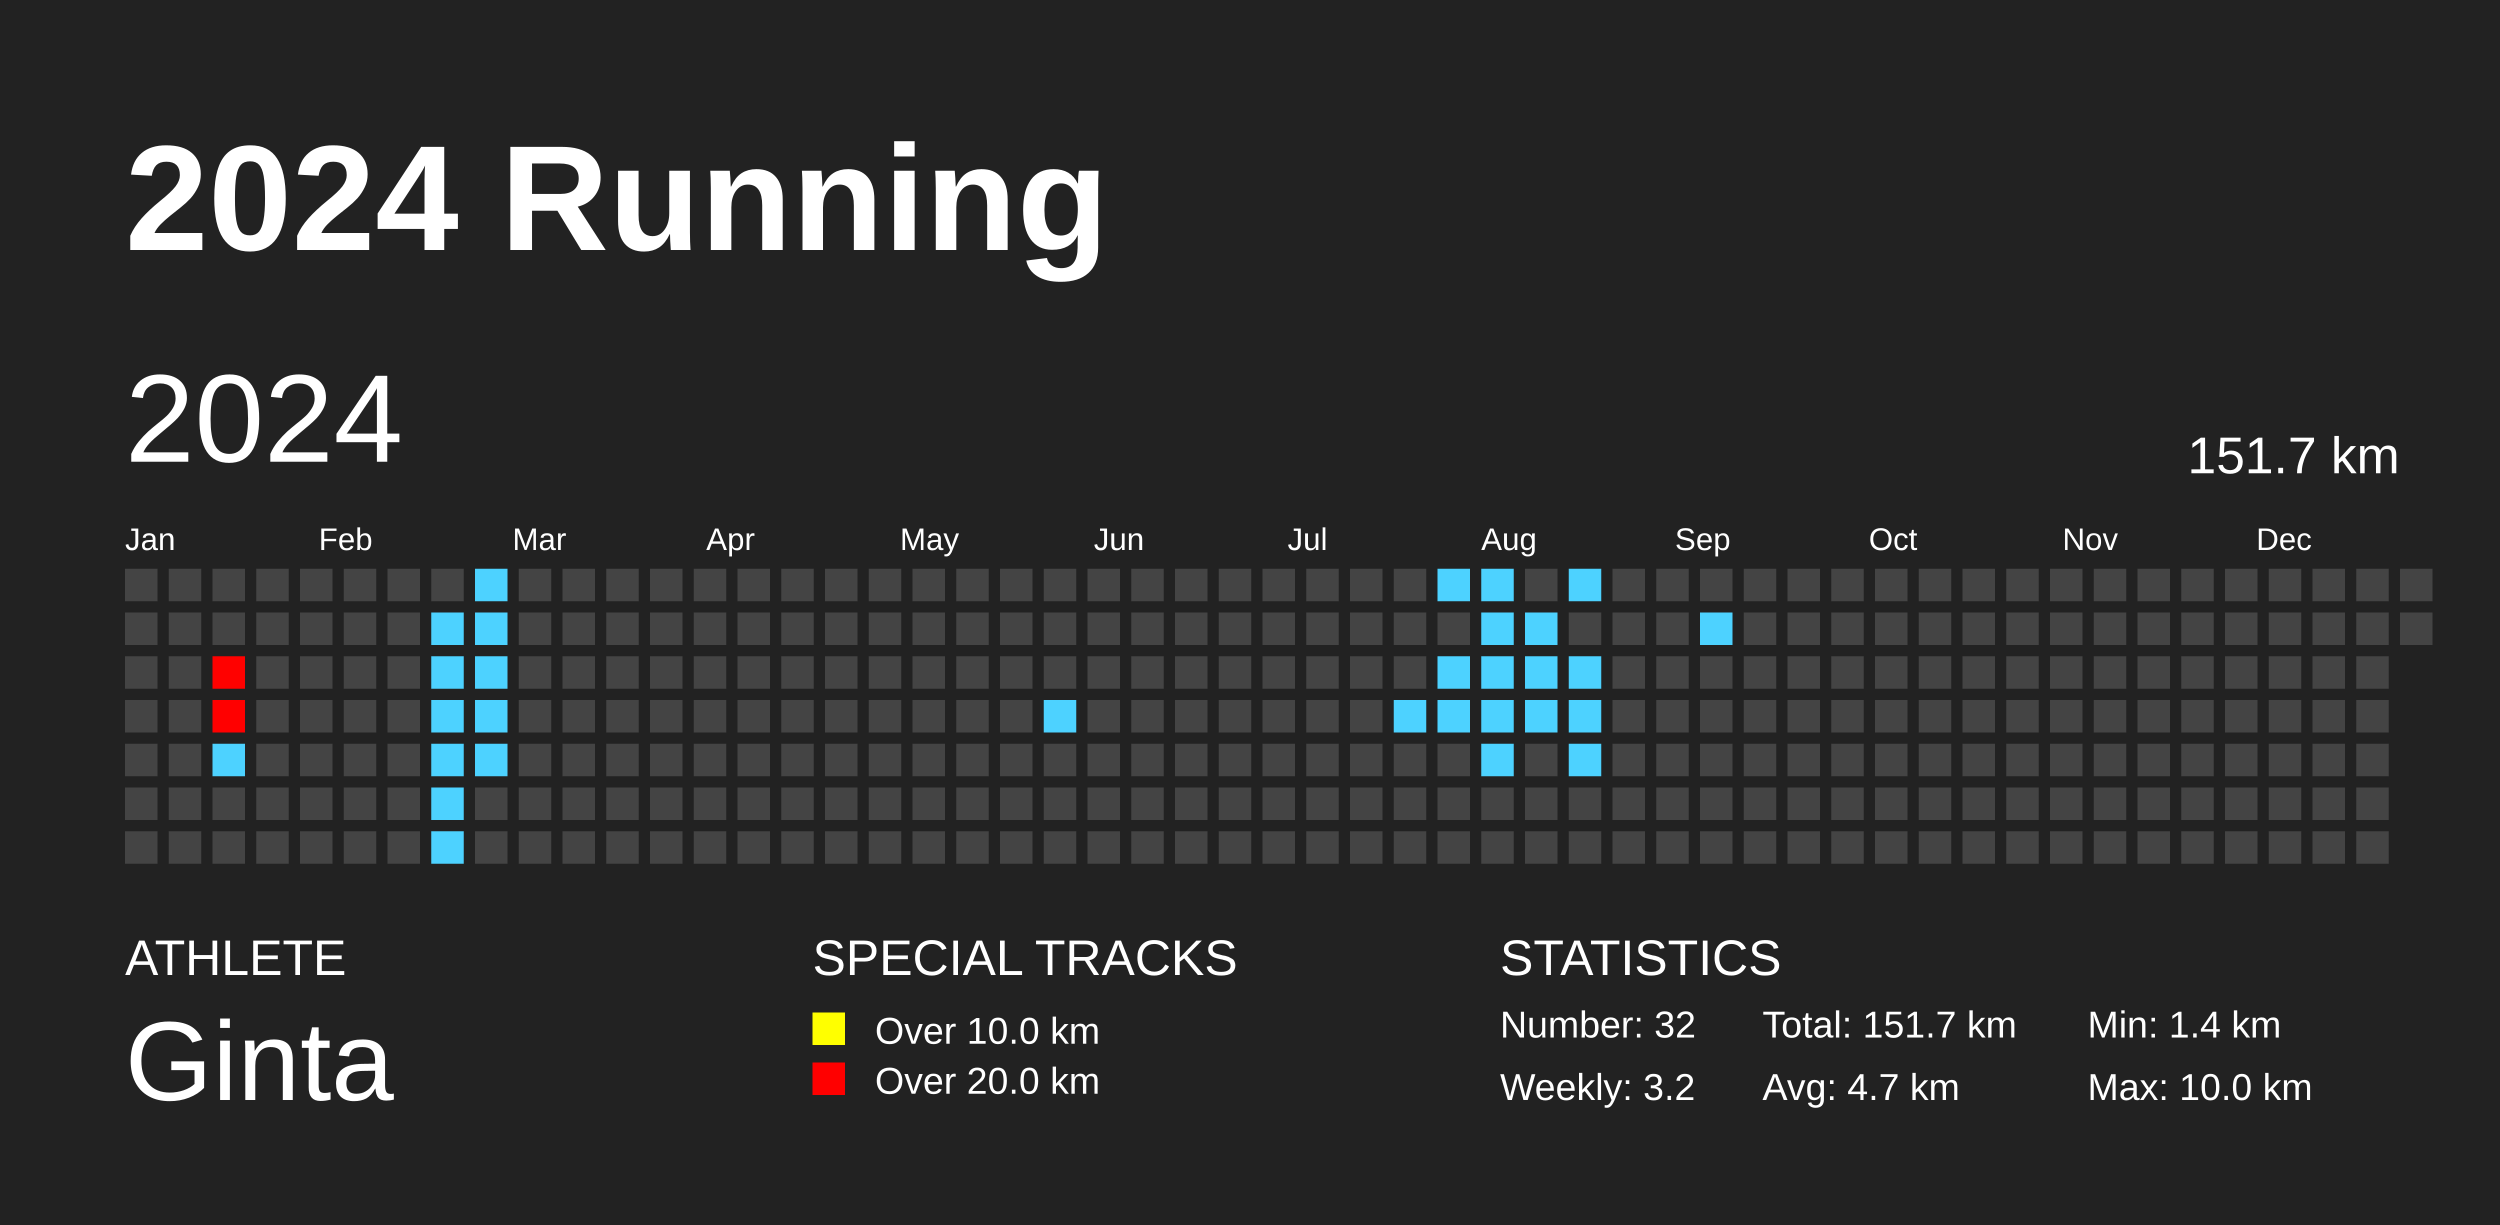
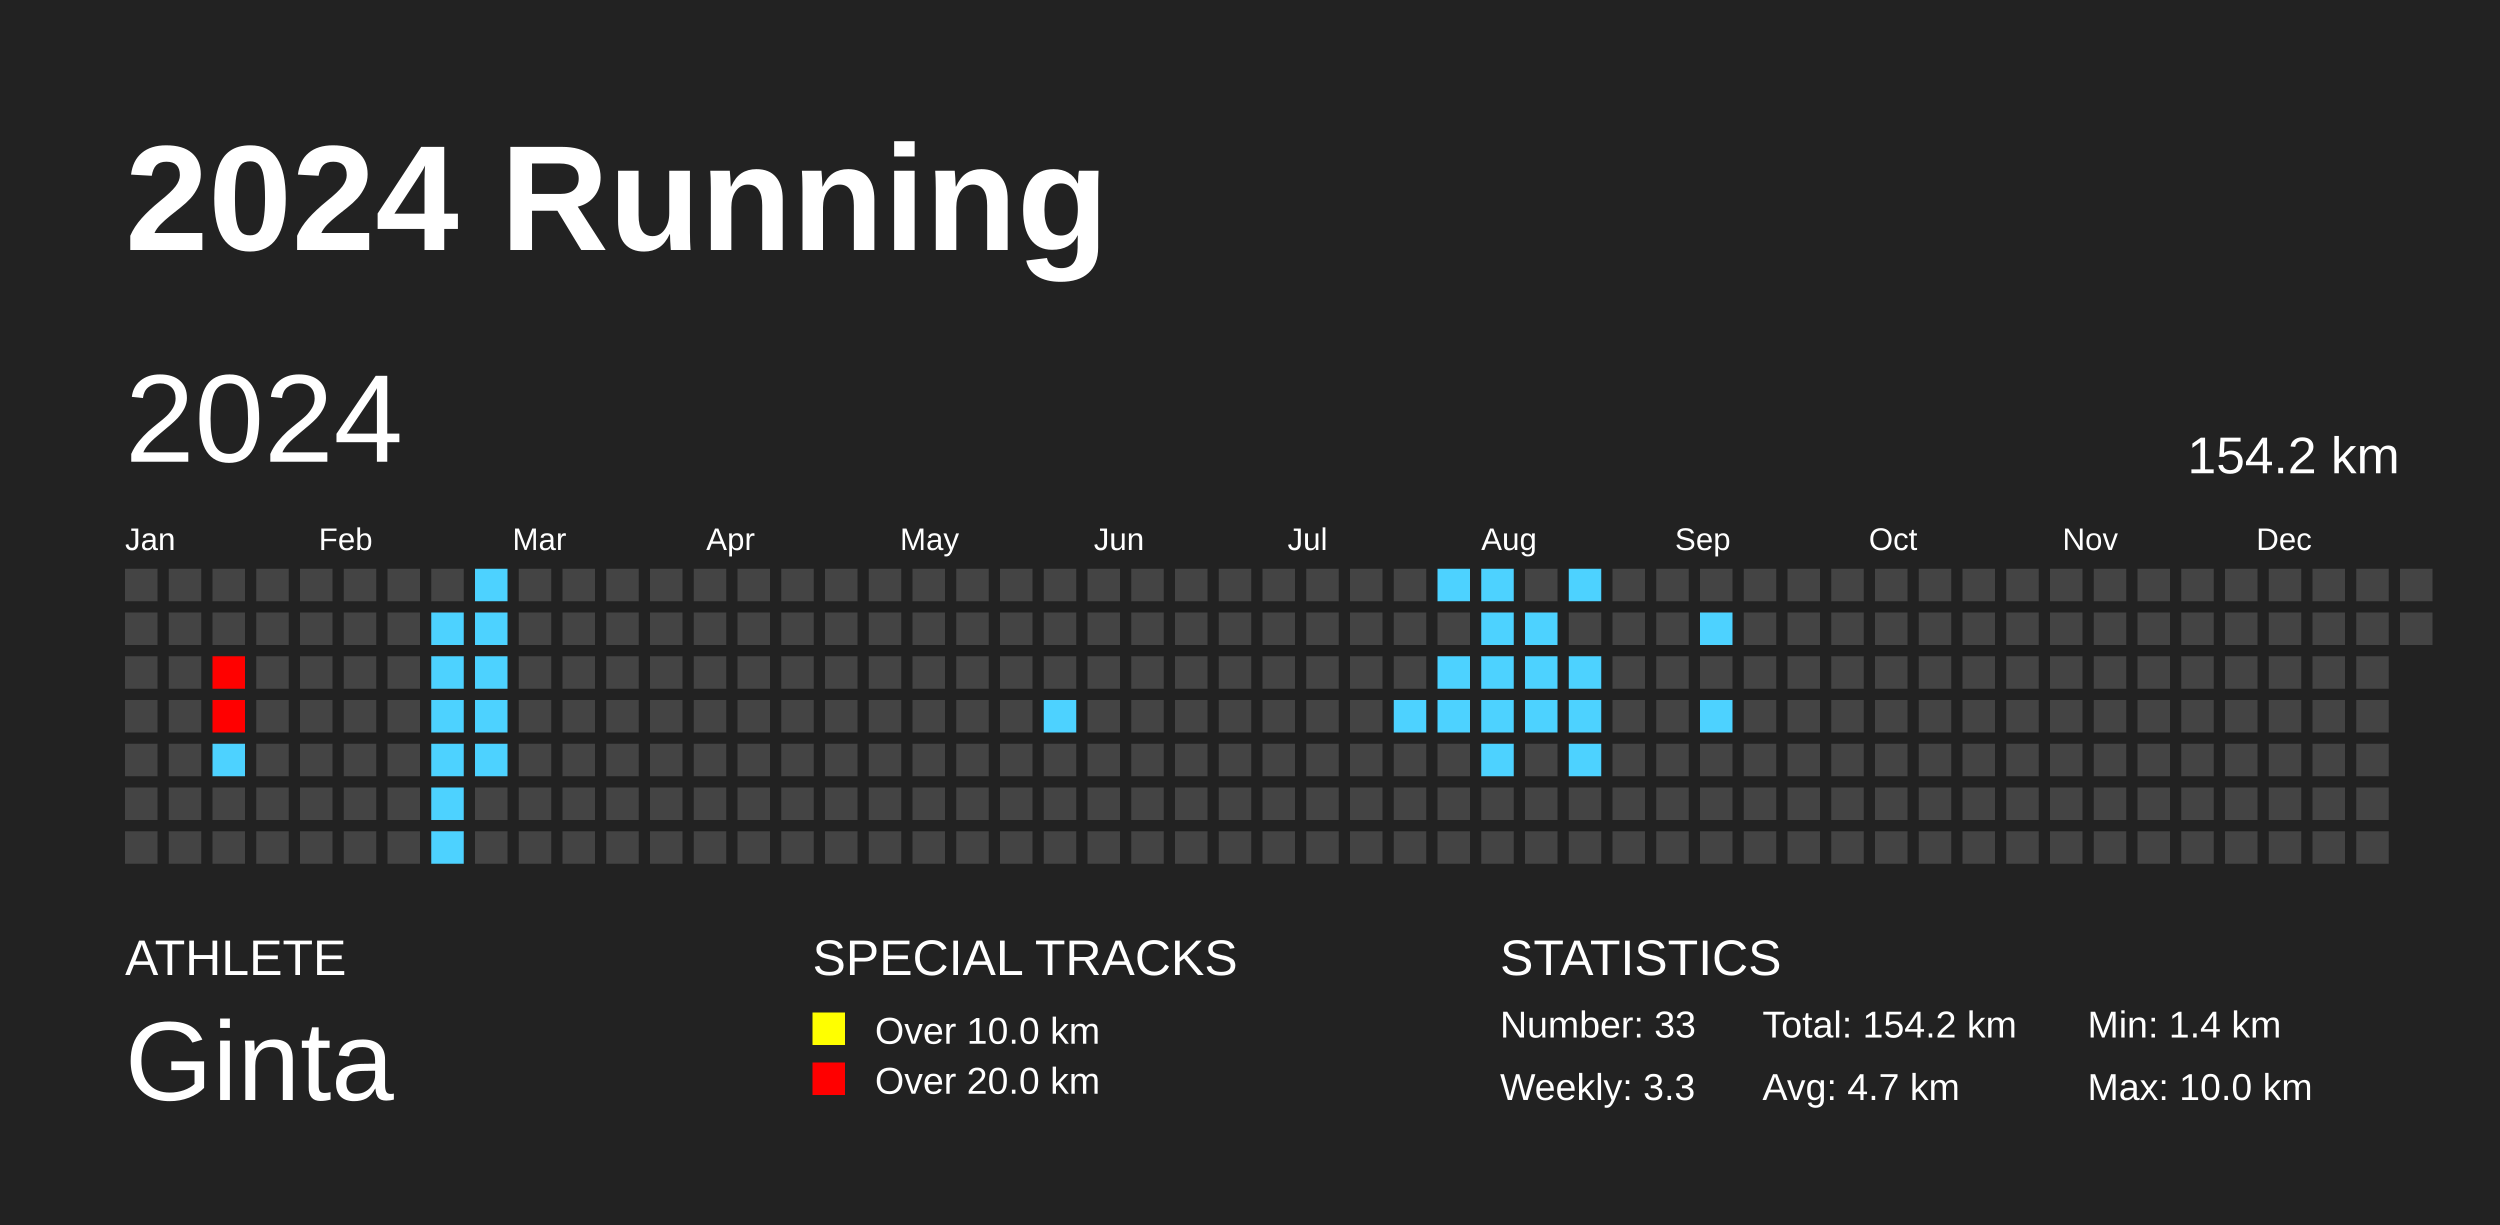
<svg xmlns="http://www.w3.org/2000/svg" baseProfile="full" height="98mm" version="1.1" viewBox="0,0,200,98" width="200mm">
  <defs />
  <rect fill="#222222" height="98" width="200" x="0" y="0" />
  <text fill="#FFFFFF" style="font-size:12px; font-family:Arial; font-weight:bold;" x="10" y="20">2024 Running</text>
  <text fill="#FFFFFF" style="font-size:4px; font-family:Arial" x="10" y="78">ATHLETE</text>
  <text fill="#FFFFFF" style="font-size:9px; font-family:Arial" x="10" y="88">Ginta</text>
  <text fill="#FFFFFF" style="font-size:4px; font-family:Arial" x="65" y="78">SPECIAL TRACKS</text>
  <rect fill="yellow" height="2.6" width="2.6" x="65" y="81" />
  <text fill="#FFFFFF" style="font-size:3px; font-family:Arial" x="70" y="83.5">Over 10.0 km</text>
  <rect fill="red" height="2.6" width="2.6" x="65" y="85" />
  <text fill="#FFFFFF" style="font-size:3px; font-family:Arial" x="70" y="87.5">Over 20.0 km</text>
  <text fill="#FFFFFF" style="font-size:4px; font-family:Arial" x="120" y="78">STATISTICS</text>
-   <text fill="#FFFFFF" style="font-size:3px; font-family:Arial" x="120" y="83">Number: 32</text>
-   <text fill="#FFFFFF" style="font-size:3px; font-family:Arial" x="120" y="88">Weekly: 3.2</text>
-   <text fill="#FFFFFF" style="font-size:3px; font-family:Arial" x="141" y="83">Total: 151.7 km</text>
+   <text fill="#FFFFFF" style="font-size:3px; font-family:Arial" x="120" y="83">Number: 33</text>
+   <text fill="#FFFFFF" style="font-size:3px; font-family:Arial" x="120" y="88">Weekly: 3.3</text>
+   <text fill="#FFFFFF" style="font-size:3px; font-family:Arial" x="141" y="83">Total: 154.2 km</text>
  <text fill="#FFFFFF" style="font-size:3px; font-family:Arial" x="141" y="88">Avg: 4.7 km</text>
  <text fill="#FFFFFF" style="font-size:3px; font-family:Arial" x="167" y="83">Min: 1.4 km</text>
  <text fill="#FFFFFF" style="font-size:3px; font-family:Arial" x="167" y="88">Max: 10.0 km</text>
  <text dominant-baseline="hanging" fill="#FFFFFF" style="font-size:10.0px; font-family:Arial;" x="10" y="30">2024</text>
-   <text dominant-baseline="hanging" fill="#FFFFFF" style="font-size:4.125px; font-family:Arial;" x="175" y="35">151.7 km</text>
+   <text dominant-baseline="hanging" fill="#FFFFFF" style="font-size:4.125px; font-family:Arial;" x="175" y="35">154.2 km</text>
  <text fill="#FFFFFF" style="font-size:2.5px; font-family:Arial" x="10.0" y="44">Jan</text>
  <text fill="#FFFFFF" style="font-size:2.5px; font-family:Arial" x="25.5" y="44">Feb</text>
  <text fill="#FFFFFF" style="font-size:2.5px; font-family:Arial" x="41.0" y="44">Mar</text>
  <text fill="#FFFFFF" style="font-size:2.5px; font-family:Arial" x="56.5" y="44">Apr</text>
  <text fill="#FFFFFF" style="font-size:2.5px; font-family:Arial" x="72.0" y="44">May</text>
  <text fill="#FFFFFF" style="font-size:2.5px; font-family:Arial" x="87.5" y="44">Jun</text>
  <text fill="#FFFFFF" style="font-size:2.5px; font-family:Arial" x="103.0" y="44">Jul</text>
  <text fill="#FFFFFF" style="font-size:2.5px; font-family:Arial" x="118.5" y="44">Aug</text>
  <text fill="#FFFFFF" style="font-size:2.5px; font-family:Arial" x="134.0" y="44">Sep</text>
  <text fill="#FFFFFF" style="font-size:2.5px; font-family:Arial" x="149.5" y="44">Oct</text>
  <text fill="#FFFFFF" style="font-size:2.5px; font-family:Arial" x="165.0" y="44">Nov</text>
  <text fill="#FFFFFF" style="font-size:2.5px; font-family:Arial" x="180.5" y="44">Dec</text>
  <rect fill="#444444" height="2.6" width="2.6" x="10.0" y="45.5" />
  <rect fill="#444444" height="2.6" width="2.6" x="10.0" y="49.0" />
  <rect fill="#444444" height="2.6" width="2.6" x="10.0" y="52.5" />
  <rect fill="#444444" height="2.6" width="2.6" x="10.0" y="56.0" />
  <rect fill="#444444" height="2.6" width="2.6" x="10.0" y="59.5" />
  <rect fill="#444444" height="2.6" width="2.6" x="10.0" y="63.0" />
  <rect fill="#444444" height="2.6" width="2.6" x="10.0" y="66.5" />
  <rect fill="#444444" height="2.6" width="2.6" x="13.5" y="45.5" />
  <rect fill="#444444" height="2.6" width="2.6" x="13.5" y="49.0" />
  <rect fill="#444444" height="2.6" width="2.6" x="13.5" y="52.5" />
  <rect fill="#444444" height="2.6" width="2.6" x="13.5" y="56.0" />
  <rect fill="#444444" height="2.6" width="2.6" x="13.5" y="59.5" />
  <rect fill="#444444" height="2.6" width="2.6" x="13.5" y="63.0" />
  <rect fill="#444444" height="2.6" width="2.6" x="13.5" y="66.5" />
  <rect fill="#444444" height="2.6" width="2.6" x="17.0" y="45.5" />
  <rect fill="#444444" height="2.6" width="2.6" x="17.0" y="49.0" />
  <rect fill="#ff0100" height="2.6" width="2.6" x="17.0" y="52.5" />
  <rect fill="#ff0000" height="2.6" width="2.6" x="17.0" y="56.0" />
  <rect fill="#4dd2ff" height="2.6" width="2.6" x="17.0" y="59.5" />
  <rect fill="#444444" height="2.6" width="2.6" x="17.0" y="63.0" />
  <rect fill="#444444" height="2.6" width="2.6" x="17.0" y="66.5" />
  <rect fill="#444444" height="2.6" width="2.6" x="20.5" y="45.5" />
  <rect fill="#444444" height="2.6" width="2.6" x="20.5" y="49.0" />
  <rect fill="#444444" height="2.6" width="2.6" x="20.5" y="52.5" />
  <rect fill="#444444" height="2.6" width="2.6" x="20.5" y="56.0" />
  <rect fill="#444444" height="2.6" width="2.6" x="20.5" y="59.5" />
  <rect fill="#444444" height="2.6" width="2.6" x="20.5" y="63.0" />
  <rect fill="#444444" height="2.6" width="2.6" x="20.5" y="66.5" />
  <rect fill="#444444" height="2.6" width="2.6" x="24.0" y="45.5" />
  <rect fill="#444444" height="2.6" width="2.6" x="24.0" y="49.0" />
  <rect fill="#444444" height="2.6" width="2.6" x="24.0" y="52.5" />
  <rect fill="#444444" height="2.6" width="2.6" x="24.0" y="56.0" />
  <rect fill="#444444" height="2.6" width="2.6" x="24.0" y="59.5" />
  <rect fill="#444444" height="2.6" width="2.6" x="24.0" y="63.0" />
  <rect fill="#444444" height="2.6" width="2.6" x="24.0" y="66.5" />
  <rect fill="#444444" height="2.6" width="2.6" x="27.5" y="45.5" />
  <rect fill="#444444" height="2.6" width="2.6" x="27.5" y="49.0" />
  <rect fill="#444444" height="2.6" width="2.6" x="27.5" y="52.5" />
  <rect fill="#444444" height="2.6" width="2.6" x="27.5" y="56.0" />
  <rect fill="#444444" height="2.6" width="2.6" x="27.5" y="59.5" />
  <rect fill="#444444" height="2.6" width="2.6" x="27.5" y="63.0" />
  <rect fill="#444444" height="2.6" width="2.6" x="27.5" y="66.5" />
  <rect fill="#444444" height="2.6" width="2.6" x="31.0" y="45.5" />
  <rect fill="#444444" height="2.6" width="2.6" x="31.0" y="49.0" />
  <rect fill="#444444" height="2.6" width="2.6" x="31.0" y="52.5" />
  <rect fill="#444444" height="2.6" width="2.6" x="31.0" y="56.0" />
  <rect fill="#444444" height="2.6" width="2.6" x="31.0" y="59.5" />
  <rect fill="#444444" height="2.6" width="2.6" x="31.0" y="63.0" />
  <rect fill="#444444" height="2.6" width="2.6" x="31.0" y="66.5" />
  <rect fill="#444444" height="2.6" width="2.6" x="34.5" y="45.5" />
  <rect fill="#4dd2ff" height="2.6" width="2.6" x="34.5" y="49.0" />
  <rect fill="#4dd2ff" height="2.6" width="2.6" x="34.5" y="52.5" />
  <rect fill="#4dd2ff" height="2.6" width="2.6" x="34.5" y="56.0" />
  <rect fill="#4dd2ff" height="2.6" width="2.6" x="34.5" y="59.5" />
  <rect fill="#4dd2ff" height="2.6" width="2.6" x="34.5" y="63.0" />
  <rect fill="#4dd2ff" height="2.6" width="2.6" x="34.5" y="66.5" />
  <rect fill="#4dd2ff" height="2.6" width="2.6" x="38.0" y="45.5" />
  <rect fill="#4dd2ff" height="2.6" width="2.6" x="38.0" y="49.0" />
  <rect fill="#4dd2ff" height="2.6" width="2.6" x="38.0" y="52.5" />
  <rect fill="#4dd2ff" height="2.6" width="2.6" x="38.0" y="56.0" />
  <rect fill="#4dd2ff" height="2.6" width="2.6" x="38.0" y="59.5" />
  <rect fill="#444444" height="2.6" width="2.6" x="38.0" y="63.0" />
  <rect fill="#444444" height="2.6" width="2.6" x="38.0" y="66.5" />
  <rect fill="#444444" height="2.6" width="2.6" x="41.5" y="45.5" />
  <rect fill="#444444" height="2.6" width="2.6" x="41.5" y="49.0" />
  <rect fill="#444444" height="2.6" width="2.6" x="41.5" y="52.5" />
  <rect fill="#444444" height="2.6" width="2.6" x="41.5" y="56.0" />
  <rect fill="#444444" height="2.6" width="2.6" x="41.5" y="59.5" />
  <rect fill="#444444" height="2.6" width="2.6" x="41.5" y="63.0" />
  <rect fill="#444444" height="2.6" width="2.6" x="41.5" y="66.5" />
  <rect fill="#444444" height="2.6" width="2.6" x="45.0" y="45.5" />
  <rect fill="#444444" height="2.6" width="2.6" x="45.0" y="49.0" />
  <rect fill="#444444" height="2.6" width="2.6" x="45.0" y="52.5" />
  <rect fill="#444444" height="2.6" width="2.6" x="45.0" y="56.0" />
  <rect fill="#444444" height="2.6" width="2.6" x="45.0" y="59.5" />
  <rect fill="#444444" height="2.6" width="2.6" x="45.0" y="63.0" />
  <rect fill="#444444" height="2.6" width="2.6" x="45.0" y="66.5" />
  <rect fill="#444444" height="2.6" width="2.6" x="48.5" y="45.5" />
  <rect fill="#444444" height="2.6" width="2.6" x="48.5" y="49.0" />
  <rect fill="#444444" height="2.6" width="2.6" x="48.5" y="52.5" />
  <rect fill="#444444" height="2.6" width="2.6" x="48.5" y="56.0" />
  <rect fill="#444444" height="2.6" width="2.6" x="48.5" y="59.5" />
  <rect fill="#444444" height="2.6" width="2.6" x="48.5" y="63.0" />
  <rect fill="#444444" height="2.6" width="2.6" x="48.5" y="66.5" />
  <rect fill="#444444" height="2.6" width="2.6" x="52.0" y="45.5" />
  <rect fill="#444444" height="2.6" width="2.6" x="52.0" y="49.0" />
  <rect fill="#444444" height="2.6" width="2.6" x="52.0" y="52.5" />
  <rect fill="#444444" height="2.6" width="2.6" x="52.0" y="56.0" />
  <rect fill="#444444" height="2.6" width="2.6" x="52.0" y="59.5" />
  <rect fill="#444444" height="2.6" width="2.6" x="52.0" y="63.0" />
  <rect fill="#444444" height="2.6" width="2.6" x="52.0" y="66.5" />
  <rect fill="#444444" height="2.6" width="2.6" x="55.5" y="45.5" />
  <rect fill="#444444" height="2.6" width="2.6" x="55.5" y="49.0" />
  <rect fill="#444444" height="2.6" width="2.6" x="55.5" y="52.5" />
  <rect fill="#444444" height="2.6" width="2.6" x="55.5" y="56.0" />
  <rect fill="#444444" height="2.6" width="2.6" x="55.5" y="59.5" />
  <rect fill="#444444" height="2.6" width="2.6" x="55.5" y="63.0" />
  <rect fill="#444444" height="2.6" width="2.6" x="55.5" y="66.5" />
  <rect fill="#444444" height="2.6" width="2.6" x="59.0" y="45.5" />
  <rect fill="#444444" height="2.6" width="2.6" x="59.0" y="49.0" />
  <rect fill="#444444" height="2.6" width="2.6" x="59.0" y="52.5" />
  <rect fill="#444444" height="2.6" width="2.6" x="59.0" y="56.0" />
  <rect fill="#444444" height="2.6" width="2.6" x="59.0" y="59.5" />
  <rect fill="#444444" height="2.6" width="2.6" x="59.0" y="63.0" />
  <rect fill="#444444" height="2.6" width="2.6" x="59.0" y="66.5" />
  <rect fill="#444444" height="2.6" width="2.6" x="62.5" y="45.5" />
  <rect fill="#444444" height="2.6" width="2.6" x="62.5" y="49.0" />
  <rect fill="#444444" height="2.6" width="2.6" x="62.5" y="52.5" />
  <rect fill="#444444" height="2.6" width="2.6" x="62.5" y="56.0" />
  <rect fill="#444444" height="2.6" width="2.6" x="62.5" y="59.5" />
  <rect fill="#444444" height="2.6" width="2.6" x="62.5" y="63.0" />
  <rect fill="#444444" height="2.6" width="2.6" x="62.5" y="66.5" />
  <rect fill="#444444" height="2.6" width="2.6" x="66.0" y="45.5" />
  <rect fill="#444444" height="2.6" width="2.6" x="66.0" y="49.0" />
  <rect fill="#444444" height="2.6" width="2.6" x="66.0" y="52.5" />
  <rect fill="#444444" height="2.6" width="2.6" x="66.0" y="56.0" />
  <rect fill="#444444" height="2.6" width="2.6" x="66.0" y="59.5" />
  <rect fill="#444444" height="2.6" width="2.6" x="66.0" y="63.0" />
  <rect fill="#444444" height="2.6" width="2.6" x="66.0" y="66.5" />
  <rect fill="#444444" height="2.6" width="2.6" x="69.5" y="45.5" />
  <rect fill="#444444" height="2.6" width="2.6" x="69.5" y="49.0" />
  <rect fill="#444444" height="2.6" width="2.6" x="69.5" y="52.5" />
  <rect fill="#444444" height="2.6" width="2.6" x="69.5" y="56.0" />
  <rect fill="#444444" height="2.6" width="2.6" x="69.5" y="59.5" />
  <rect fill="#444444" height="2.6" width="2.6" x="69.5" y="63.0" />
  <rect fill="#444444" height="2.6" width="2.6" x="69.5" y="66.5" />
  <rect fill="#444444" height="2.6" width="2.6" x="73.0" y="45.5" />
  <rect fill="#444444" height="2.6" width="2.6" x="73.0" y="49.0" />
  <rect fill="#444444" height="2.6" width="2.6" x="73.0" y="52.5" />
  <rect fill="#444444" height="2.6" width="2.6" x="73.0" y="56.0" />
  <rect fill="#444444" height="2.6" width="2.6" x="73.0" y="59.5" />
  <rect fill="#444444" height="2.6" width="2.6" x="73.0" y="63.0" />
  <rect fill="#444444" height="2.6" width="2.6" x="73.0" y="66.5" />
  <rect fill="#444444" height="2.6" width="2.6" x="76.5" y="45.5" />
  <rect fill="#444444" height="2.6" width="2.6" x="76.5" y="49.0" />
  <rect fill="#444444" height="2.6" width="2.6" x="76.5" y="52.5" />
  <rect fill="#444444" height="2.6" width="2.6" x="76.5" y="56.0" />
  <rect fill="#444444" height="2.6" width="2.6" x="76.5" y="59.5" />
  <rect fill="#444444" height="2.6" width="2.6" x="76.5" y="63.0" />
  <rect fill="#444444" height="2.6" width="2.6" x="76.5" y="66.5" />
  <rect fill="#444444" height="2.6" width="2.6" x="80.0" y="45.5" />
  <rect fill="#444444" height="2.6" width="2.6" x="80.0" y="49.0" />
  <rect fill="#444444" height="2.6" width="2.6" x="80.0" y="52.5" />
  <rect fill="#444444" height="2.6" width="2.6" x="80.0" y="56.0" />
  <rect fill="#444444" height="2.6" width="2.6" x="80.0" y="59.5" />
  <rect fill="#444444" height="2.6" width="2.6" x="80.0" y="63.0" />
  <rect fill="#444444" height="2.6" width="2.6" x="80.0" y="66.5" />
  <rect fill="#444444" height="2.6" width="2.6" x="83.5" y="45.5" />
  <rect fill="#444444" height="2.6" width="2.6" x="83.5" y="49.0" />
  <rect fill="#444444" height="2.6" width="2.6" x="83.5" y="52.5" />
  <rect fill="#4dd2ff" height="2.6" width="2.6" x="83.5" y="56.0" />
  <rect fill="#444444" height="2.6" width="2.6" x="83.5" y="59.5" />
  <rect fill="#444444" height="2.6" width="2.6" x="83.5" y="63.0" />
  <rect fill="#444444" height="2.6" width="2.6" x="83.5" y="66.5" />
  <rect fill="#444444" height="2.6" width="2.6" x="87.0" y="45.5" />
  <rect fill="#444444" height="2.6" width="2.6" x="87.0" y="49.0" />
  <rect fill="#444444" height="2.6" width="2.6" x="87.0" y="52.5" />
  <rect fill="#444444" height="2.6" width="2.6" x="87.0" y="56.0" />
  <rect fill="#444444" height="2.6" width="2.6" x="87.0" y="59.5" />
  <rect fill="#444444" height="2.6" width="2.6" x="87.0" y="63.0" />
  <rect fill="#444444" height="2.6" width="2.6" x="87.0" y="66.5" />
  <rect fill="#444444" height="2.6" width="2.6" x="90.5" y="45.5" />
  <rect fill="#444444" height="2.6" width="2.6" x="90.5" y="49.0" />
  <rect fill="#444444" height="2.6" width="2.6" x="90.5" y="52.5" />
  <rect fill="#444444" height="2.6" width="2.6" x="90.5" y="56.0" />
  <rect fill="#444444" height="2.6" width="2.6" x="90.5" y="59.5" />
  <rect fill="#444444" height="2.6" width="2.6" x="90.5" y="63.0" />
  <rect fill="#444444" height="2.6" width="2.6" x="90.5" y="66.5" />
  <rect fill="#444444" height="2.6" width="2.6" x="94.0" y="45.5" />
  <rect fill="#444444" height="2.6" width="2.6" x="94.0" y="49.0" />
  <rect fill="#444444" height="2.6" width="2.6" x="94.0" y="52.5" />
  <rect fill="#444444" height="2.6" width="2.6" x="94.0" y="56.0" />
  <rect fill="#444444" height="2.6" width="2.6" x="94.0" y="59.5" />
  <rect fill="#444444" height="2.6" width="2.6" x="94.0" y="63.0" />
  <rect fill="#444444" height="2.6" width="2.6" x="94.0" y="66.5" />
  <rect fill="#444444" height="2.6" width="2.6" x="97.5" y="45.5" />
  <rect fill="#444444" height="2.6" width="2.6" x="97.5" y="49.0" />
  <rect fill="#444444" height="2.6" width="2.6" x="97.5" y="52.5" />
  <rect fill="#444444" height="2.6" width="2.6" x="97.5" y="56.0" />
  <rect fill="#444444" height="2.6" width="2.6" x="97.5" y="59.5" />
  <rect fill="#444444" height="2.6" width="2.6" x="97.5" y="63.0" />
  <rect fill="#444444" height="2.6" width="2.6" x="97.5" y="66.5" />
  <rect fill="#444444" height="2.6" width="2.6" x="101.0" y="45.5" />
  <rect fill="#444444" height="2.6" width="2.6" x="101.0" y="49.0" />
  <rect fill="#444444" height="2.6" width="2.6" x="101.0" y="52.5" />
  <rect fill="#444444" height="2.6" width="2.6" x="101.0" y="56.0" />
  <rect fill="#444444" height="2.6" width="2.6" x="101.0" y="59.5" />
  <rect fill="#444444" height="2.6" width="2.6" x="101.0" y="63.0" />
  <rect fill="#444444" height="2.6" width="2.6" x="101.0" y="66.5" />
  <rect fill="#444444" height="2.6" width="2.6" x="104.5" y="45.5" />
  <rect fill="#444444" height="2.6" width="2.6" x="104.5" y="49.0" />
  <rect fill="#444444" height="2.6" width="2.6" x="104.5" y="52.5" />
  <rect fill="#444444" height="2.6" width="2.6" x="104.5" y="56.0" />
  <rect fill="#444444" height="2.6" width="2.6" x="104.5" y="59.5" />
  <rect fill="#444444" height="2.6" width="2.6" x="104.5" y="63.0" />
  <rect fill="#444444" height="2.6" width="2.6" x="104.5" y="66.5" />
  <rect fill="#444444" height="2.6" width="2.6" x="108.0" y="45.5" />
  <rect fill="#444444" height="2.6" width="2.6" x="108.0" y="49.0" />
  <rect fill="#444444" height="2.6" width="2.6" x="108.0" y="52.5" />
  <rect fill="#444444" height="2.6" width="2.6" x="108.0" y="56.0" />
  <rect fill="#444444" height="2.6" width="2.6" x="108.0" y="59.5" />
  <rect fill="#444444" height="2.6" width="2.6" x="108.0" y="63.0" />
  <rect fill="#444444" height="2.6" width="2.6" x="108.0" y="66.5" />
  <rect fill="#444444" height="2.6" width="2.6" x="111.5" y="45.5" />
  <rect fill="#444444" height="2.6" width="2.6" x="111.5" y="49.0" />
  <rect fill="#444444" height="2.6" width="2.6" x="111.5" y="52.5" />
  <rect fill="#4dd2ff" height="2.6" width="2.6" x="111.5" y="56.0" />
  <rect fill="#444444" height="2.6" width="2.6" x="111.5" y="59.5" />
  <rect fill="#444444" height="2.6" width="2.6" x="111.5" y="63.0" />
  <rect fill="#444444" height="2.6" width="2.6" x="111.5" y="66.5" />
  <rect fill="#4dd2ff" height="2.6" width="2.6" x="115.0" y="45.5" />
  <rect fill="#444444" height="2.6" width="2.6" x="115.0" y="49.0" />
  <rect fill="#4dd2ff" height="2.6" width="2.6" x="115.0" y="52.5" />
  <rect fill="#4dd2ff" height="2.6" width="2.6" x="115.0" y="56.0" />
  <rect fill="#444444" height="2.6" width="2.6" x="115.0" y="59.5" />
  <rect fill="#444444" height="2.6" width="2.6" x="115.0" y="63.0" />
  <rect fill="#444444" height="2.6" width="2.6" x="115.0" y="66.5" />
  <rect fill="#4dd2ff" height="2.6" width="2.6" x="118.5" y="45.5" />
  <rect fill="#4dd2ff" height="2.6" width="2.6" x="118.5" y="49.0" />
  <rect fill="#4dd2ff" height="2.6" width="2.6" x="118.5" y="52.5" />
  <rect fill="#4dd2ff" height="2.6" width="2.6" x="118.5" y="56.0" />
  <rect fill="#4dd2ff" height="2.6" width="2.6" x="118.5" y="59.5" />
  <rect fill="#444444" height="2.6" width="2.6" x="118.5" y="63.0" />
  <rect fill="#444444" height="2.6" width="2.6" x="118.5" y="66.5" />
  <rect fill="#444444" height="2.6" width="2.6" x="122.0" y="45.5" />
  <rect fill="#4dd2ff" height="2.6" width="2.6" x="122.0" y="49.0" />
  <rect fill="#4dd2ff" height="2.6" width="2.6" x="122.0" y="52.5" />
  <rect fill="#4dd2ff" height="2.6" width="2.6" x="122.0" y="56.0" />
  <rect fill="#444444" height="2.6" width="2.6" x="122.0" y="59.5" />
  <rect fill="#444444" height="2.6" width="2.6" x="122.0" y="63.0" />
  <rect fill="#444444" height="2.6" width="2.6" x="122.0" y="66.5" />
  <rect fill="#4dd2ff" height="2.6" width="2.6" x="125.5" y="45.5" />
  <rect fill="#444444" height="2.6" width="2.6" x="125.5" y="49.0" />
  <rect fill="#4dd2ff" height="2.6" width="2.6" x="125.5" y="52.5" />
  <rect fill="#4dd2ff" height="2.6" width="2.6" x="125.5" y="56.0" />
  <rect fill="#4dd2ff" height="2.6" width="2.6" x="125.5" y="59.5" />
  <rect fill="#444444" height="2.6" width="2.6" x="125.5" y="63.0" />
  <rect fill="#444444" height="2.6" width="2.6" x="125.5" y="66.5" />
  <rect fill="#444444" height="2.6" width="2.6" x="129.0" y="45.5" />
  <rect fill="#444444" height="2.6" width="2.6" x="129.0" y="49.0" />
  <rect fill="#444444" height="2.6" width="2.6" x="129.0" y="52.5" />
  <rect fill="#444444" height="2.6" width="2.6" x="129.0" y="56.0" />
  <rect fill="#444444" height="2.6" width="2.6" x="129.0" y="59.5" />
  <rect fill="#444444" height="2.6" width="2.6" x="129.0" y="63.0" />
  <rect fill="#444444" height="2.6" width="2.6" x="129.0" y="66.5" />
  <rect fill="#444444" height="2.6" width="2.6" x="132.5" y="45.5" />
  <rect fill="#444444" height="2.6" width="2.6" x="132.5" y="49.0" />
  <rect fill="#444444" height="2.6" width="2.6" x="132.5" y="52.5" />
  <rect fill="#444444" height="2.6" width="2.6" x="132.5" y="56.0" />
  <rect fill="#444444" height="2.6" width="2.6" x="132.5" y="59.5" />
  <rect fill="#444444" height="2.6" width="2.6" x="132.5" y="63.0" />
  <rect fill="#444444" height="2.6" width="2.6" x="132.5" y="66.5" />
  <rect fill="#444444" height="2.6" width="2.6" x="136.0" y="45.5" />
  <rect fill="#4dd2ff" height="2.6" width="2.6" x="136.0" y="49.0" />
  <rect fill="#444444" height="2.6" width="2.6" x="136.0" y="52.5" />
-   <rect fill="#444444" height="2.6" width="2.6" x="136.0" y="56.0" />
+   <rect fill="#4dd2ff" height="2.6" width="2.6" x="136.0" y="56.0" />
  <rect fill="#444444" height="2.6" width="2.6" x="136.0" y="59.5" />
  <rect fill="#444444" height="2.6" width="2.6" x="136.0" y="63.0" />
  <rect fill="#444444" height="2.6" width="2.6" x="136.0" y="66.5" />
  <rect fill="#444444" height="2.6" width="2.6" x="139.5" y="45.5" />
  <rect fill="#444444" height="2.6" width="2.6" x="139.5" y="49.0" />
  <rect fill="#444444" height="2.6" width="2.6" x="139.5" y="52.5" />
  <rect fill="#444444" height="2.6" width="2.6" x="139.5" y="56.0" />
  <rect fill="#444444" height="2.6" width="2.6" x="139.5" y="59.5" />
  <rect fill="#444444" height="2.6" width="2.6" x="139.5" y="63.0" />
  <rect fill="#444444" height="2.6" width="2.6" x="139.5" y="66.5" />
  <rect fill="#444444" height="2.6" width="2.6" x="143.0" y="45.5" />
  <rect fill="#444444" height="2.6" width="2.6" x="143.0" y="49.0" />
  <rect fill="#444444" height="2.6" width="2.6" x="143.0" y="52.5" />
  <rect fill="#444444" height="2.6" width="2.6" x="143.0" y="56.0" />
  <rect fill="#444444" height="2.6" width="2.6" x="143.0" y="59.5" />
  <rect fill="#444444" height="2.6" width="2.6" x="143.0" y="63.0" />
  <rect fill="#444444" height="2.6" width="2.6" x="143.0" y="66.5" />
  <rect fill="#444444" height="2.6" width="2.6" x="146.5" y="45.5" />
  <rect fill="#444444" height="2.6" width="2.6" x="146.5" y="49.0" />
  <rect fill="#444444" height="2.6" width="2.6" x="146.5" y="52.5" />
  <rect fill="#444444" height="2.6" width="2.6" x="146.5" y="56.0" />
  <rect fill="#444444" height="2.6" width="2.6" x="146.5" y="59.5" />
  <rect fill="#444444" height="2.6" width="2.6" x="146.5" y="63.0" />
  <rect fill="#444444" height="2.6" width="2.6" x="146.5" y="66.5" />
  <rect fill="#444444" height="2.6" width="2.6" x="150.0" y="45.5" />
  <rect fill="#444444" height="2.6" width="2.6" x="150.0" y="49.0" />
  <rect fill="#444444" height="2.6" width="2.6" x="150.0" y="52.5" />
  <rect fill="#444444" height="2.6" width="2.6" x="150.0" y="56.0" />
  <rect fill="#444444" height="2.6" width="2.6" x="150.0" y="59.5" />
  <rect fill="#444444" height="2.6" width="2.6" x="150.0" y="63.0" />
  <rect fill="#444444" height="2.6" width="2.6" x="150.0" y="66.5" />
  <rect fill="#444444" height="2.6" width="2.6" x="153.5" y="45.5" />
  <rect fill="#444444" height="2.6" width="2.6" x="153.5" y="49.0" />
  <rect fill="#444444" height="2.6" width="2.6" x="153.5" y="52.5" />
  <rect fill="#444444" height="2.6" width="2.6" x="153.5" y="56.0" />
  <rect fill="#444444" height="2.6" width="2.6" x="153.5" y="59.5" />
  <rect fill="#444444" height="2.6" width="2.6" x="153.5" y="63.0" />
  <rect fill="#444444" height="2.6" width="2.6" x="153.5" y="66.5" />
  <rect fill="#444444" height="2.6" width="2.6" x="157.0" y="45.5" />
  <rect fill="#444444" height="2.6" width="2.6" x="157.0" y="49.0" />
  <rect fill="#444444" height="2.6" width="2.6" x="157.0" y="52.5" />
  <rect fill="#444444" height="2.6" width="2.6" x="157.0" y="56.0" />
  <rect fill="#444444" height="2.6" width="2.6" x="157.0" y="59.5" />
  <rect fill="#444444" height="2.6" width="2.6" x="157.0" y="63.0" />
  <rect fill="#444444" height="2.6" width="2.6" x="157.0" y="66.5" />
  <rect fill="#444444" height="2.6" width="2.6" x="160.5" y="45.5" />
  <rect fill="#444444" height="2.6" width="2.6" x="160.5" y="49.0" />
  <rect fill="#444444" height="2.6" width="2.6" x="160.5" y="52.5" />
  <rect fill="#444444" height="2.6" width="2.6" x="160.5" y="56.0" />
  <rect fill="#444444" height="2.6" width="2.6" x="160.5" y="59.5" />
  <rect fill="#444444" height="2.6" width="2.6" x="160.5" y="63.0" />
  <rect fill="#444444" height="2.6" width="2.6" x="160.5" y="66.5" />
  <rect fill="#444444" height="2.6" width="2.6" x="164.0" y="45.5" />
  <rect fill="#444444" height="2.6" width="2.6" x="164.0" y="49.0" />
  <rect fill="#444444" height="2.6" width="2.6" x="164.0" y="52.5" />
  <rect fill="#444444" height="2.6" width="2.6" x="164.0" y="56.0" />
  <rect fill="#444444" height="2.6" width="2.6" x="164.0" y="59.5" />
  <rect fill="#444444" height="2.6" width="2.6" x="164.0" y="63.0" />
  <rect fill="#444444" height="2.6" width="2.6" x="164.0" y="66.5" />
  <rect fill="#444444" height="2.6" width="2.6" x="167.5" y="45.5" />
  <rect fill="#444444" height="2.6" width="2.6" x="167.5" y="49.0" />
  <rect fill="#444444" height="2.6" width="2.6" x="167.5" y="52.5" />
  <rect fill="#444444" height="2.6" width="2.6" x="167.5" y="56.0" />
  <rect fill="#444444" height="2.6" width="2.6" x="167.5" y="59.5" />
  <rect fill="#444444" height="2.6" width="2.6" x="167.5" y="63.0" />
  <rect fill="#444444" height="2.6" width="2.6" x="167.5" y="66.5" />
  <rect fill="#444444" height="2.6" width="2.6" x="171.0" y="45.5" />
  <rect fill="#444444" height="2.6" width="2.6" x="171.0" y="49.0" />
  <rect fill="#444444" height="2.6" width="2.6" x="171.0" y="52.5" />
  <rect fill="#444444" height="2.6" width="2.6" x="171.0" y="56.0" />
  <rect fill="#444444" height="2.6" width="2.6" x="171.0" y="59.5" />
  <rect fill="#444444" height="2.6" width="2.6" x="171.0" y="63.0" />
  <rect fill="#444444" height="2.6" width="2.6" x="171.0" y="66.5" />
  <rect fill="#444444" height="2.6" width="2.6" x="174.5" y="45.5" />
  <rect fill="#444444" height="2.6" width="2.6" x="174.5" y="49.0" />
  <rect fill="#444444" height="2.6" width="2.6" x="174.5" y="52.5" />
  <rect fill="#444444" height="2.6" width="2.6" x="174.5" y="56.0" />
  <rect fill="#444444" height="2.6" width="2.6" x="174.5" y="59.5" />
  <rect fill="#444444" height="2.6" width="2.6" x="174.5" y="63.0" />
  <rect fill="#444444" height="2.6" width="2.6" x="174.5" y="66.5" />
  <rect fill="#444444" height="2.6" width="2.6" x="178.0" y="45.5" />
  <rect fill="#444444" height="2.6" width="2.6" x="178.0" y="49.0" />
  <rect fill="#444444" height="2.6" width="2.6" x="178.0" y="52.5" />
  <rect fill="#444444" height="2.6" width="2.6" x="178.0" y="56.0" />
  <rect fill="#444444" height="2.6" width="2.6" x="178.0" y="59.5" />
  <rect fill="#444444" height="2.6" width="2.6" x="178.0" y="63.0" />
  <rect fill="#444444" height="2.6" width="2.6" x="178.0" y="66.5" />
  <rect fill="#444444" height="2.6" width="2.6" x="181.5" y="45.5" />
  <rect fill="#444444" height="2.6" width="2.6" x="181.5" y="49.0" />
  <rect fill="#444444" height="2.6" width="2.6" x="181.5" y="52.5" />
  <rect fill="#444444" height="2.6" width="2.6" x="181.5" y="56.0" />
  <rect fill="#444444" height="2.6" width="2.6" x="181.5" y="59.5" />
  <rect fill="#444444" height="2.6" width="2.6" x="181.5" y="63.0" />
  <rect fill="#444444" height="2.6" width="2.6" x="181.5" y="66.5" />
  <rect fill="#444444" height="2.6" width="2.6" x="185.0" y="45.5" />
  <rect fill="#444444" height="2.6" width="2.6" x="185.0" y="49.0" />
  <rect fill="#444444" height="2.6" width="2.6" x="185.0" y="52.5" />
  <rect fill="#444444" height="2.6" width="2.6" x="185.0" y="56.0" />
  <rect fill="#444444" height="2.6" width="2.6" x="185.0" y="59.5" />
  <rect fill="#444444" height="2.6" width="2.6" x="185.0" y="63.0" />
  <rect fill="#444444" height="2.6" width="2.6" x="185.0" y="66.5" />
  <rect fill="#444444" height="2.6" width="2.6" x="188.5" y="45.5" />
  <rect fill="#444444" height="2.6" width="2.6" x="188.5" y="49.0" />
  <rect fill="#444444" height="2.6" width="2.6" x="188.5" y="52.5" />
  <rect fill="#444444" height="2.6" width="2.6" x="188.5" y="56.0" />
  <rect fill="#444444" height="2.6" width="2.6" x="188.5" y="59.5" />
  <rect fill="#444444" height="2.6" width="2.6" x="188.5" y="63.0" />
  <rect fill="#444444" height="2.6" width="2.6" x="188.5" y="66.5" />
  <rect fill="#444444" height="2.6" width="2.6" x="192.0" y="45.5" />
  <rect fill="#444444" height="2.6" width="2.6" x="192.0" y="49.0" />
</svg>
